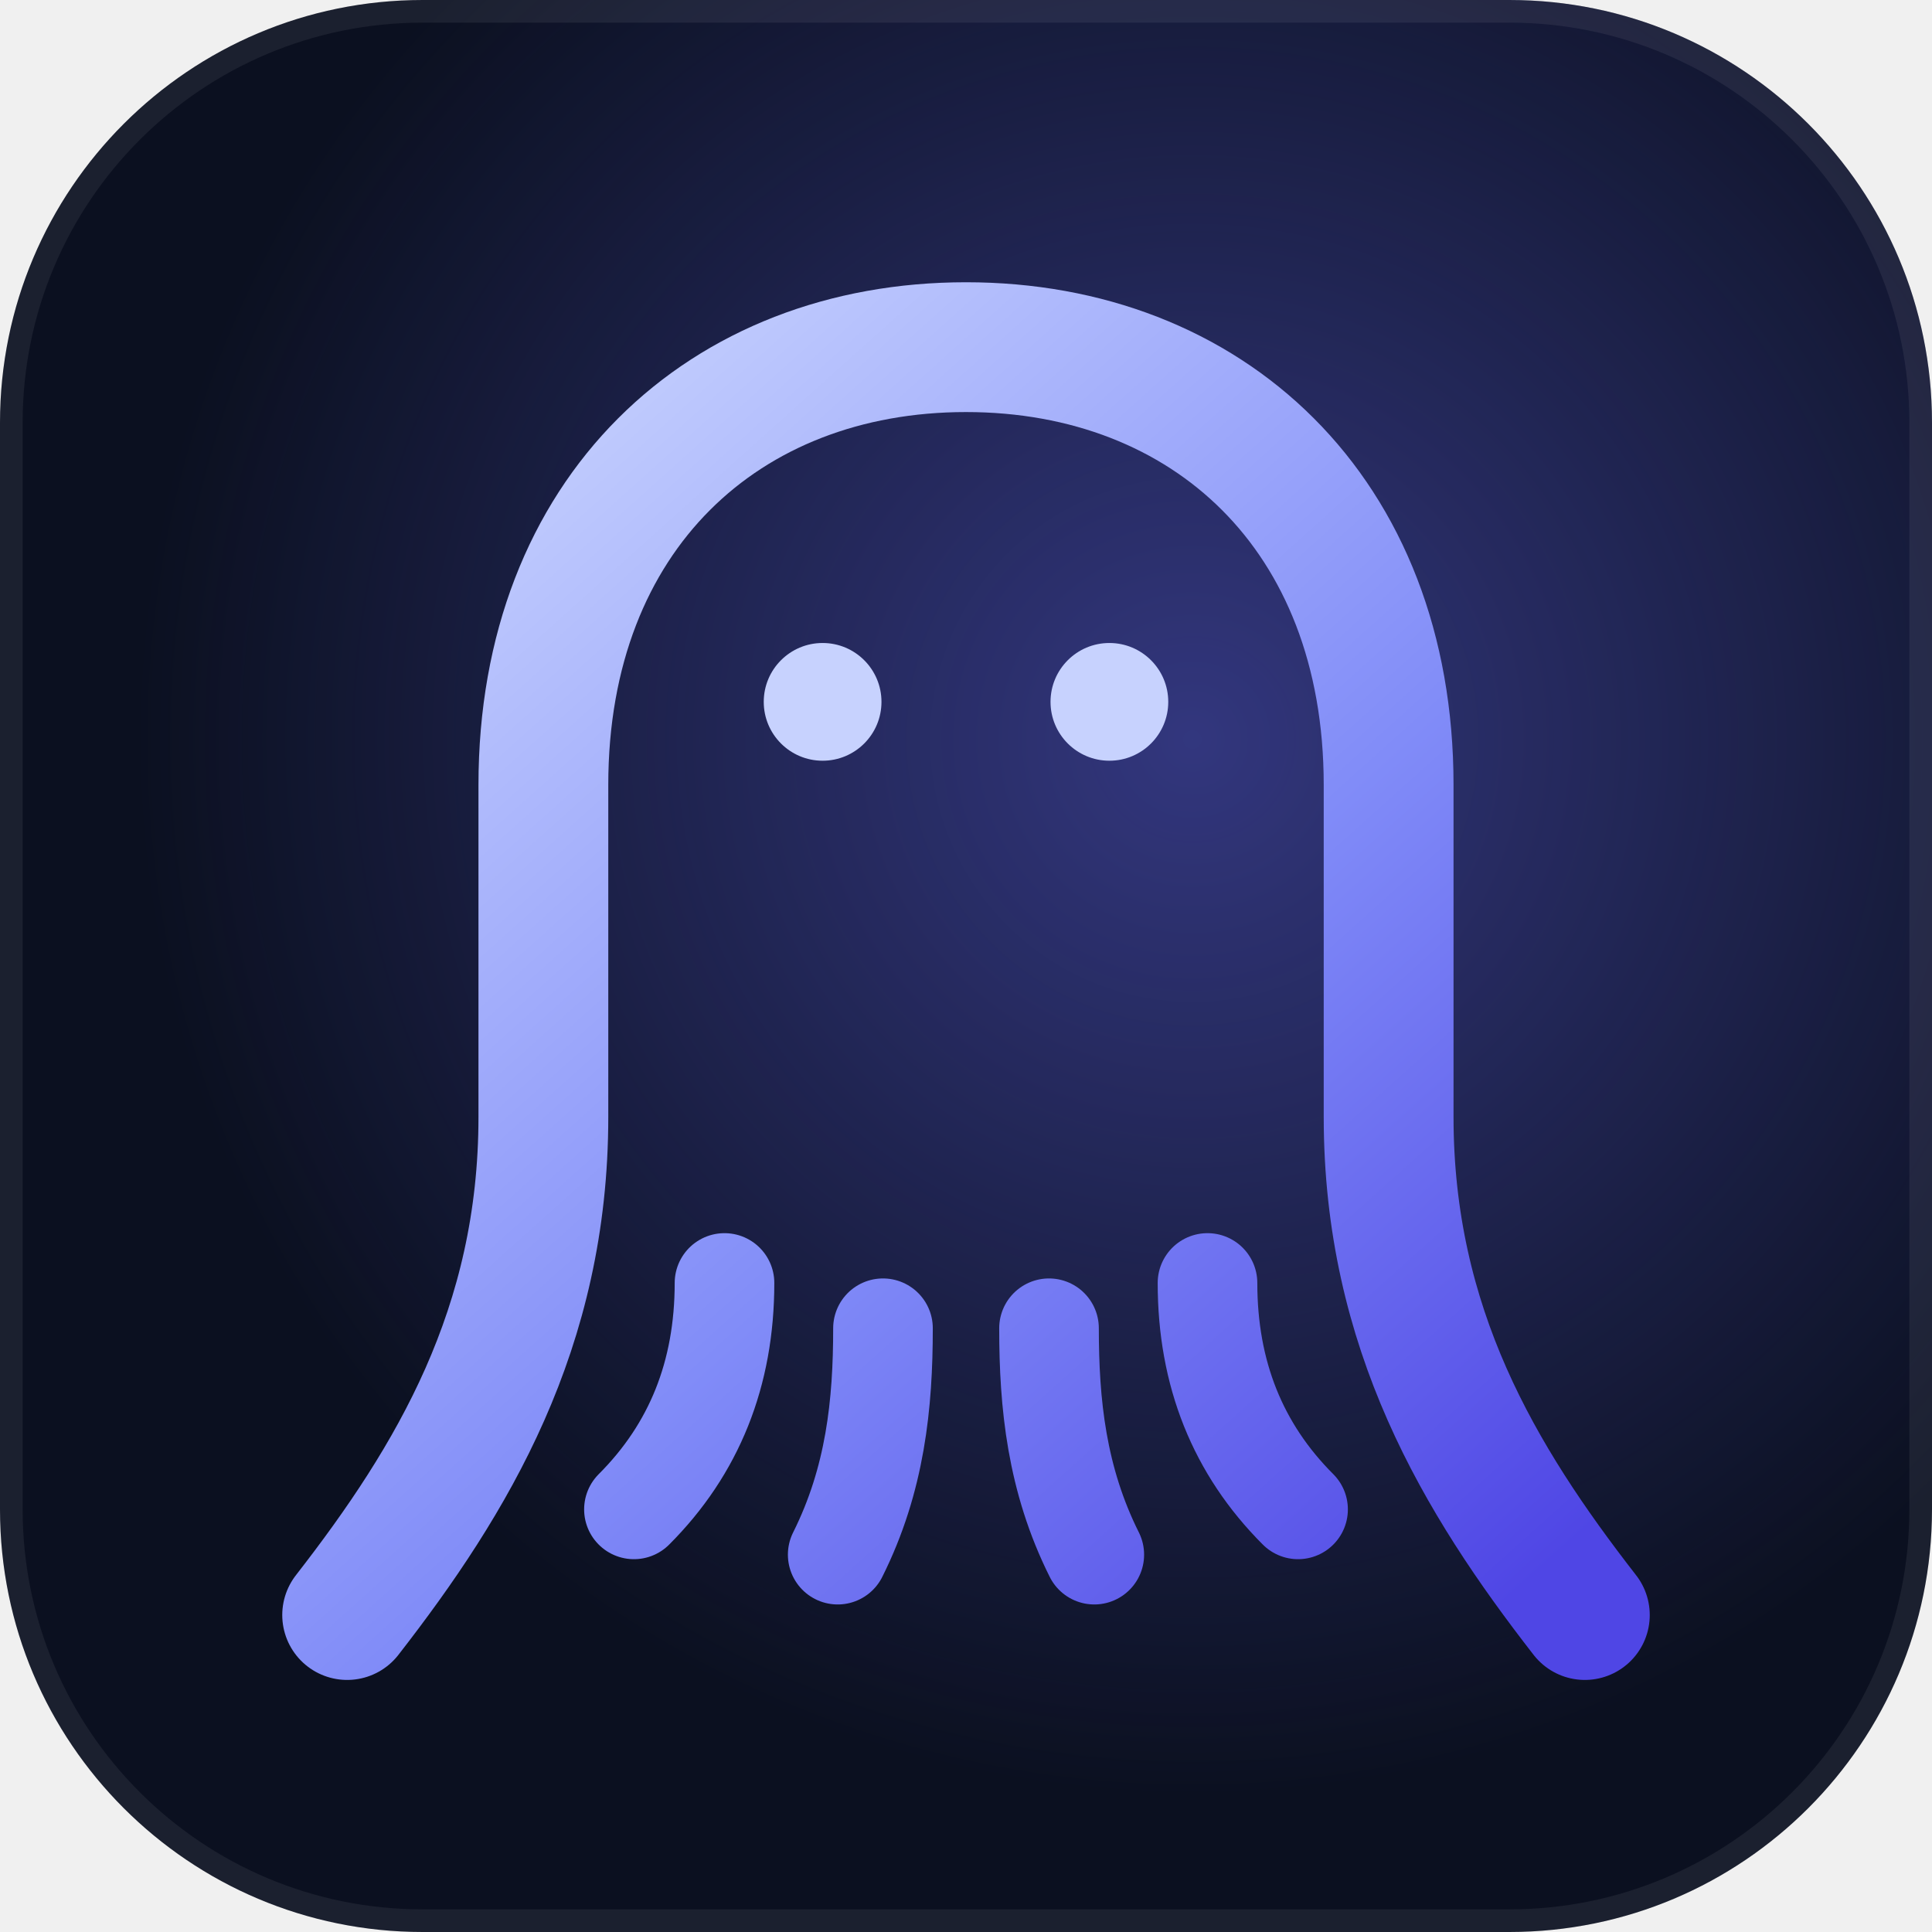
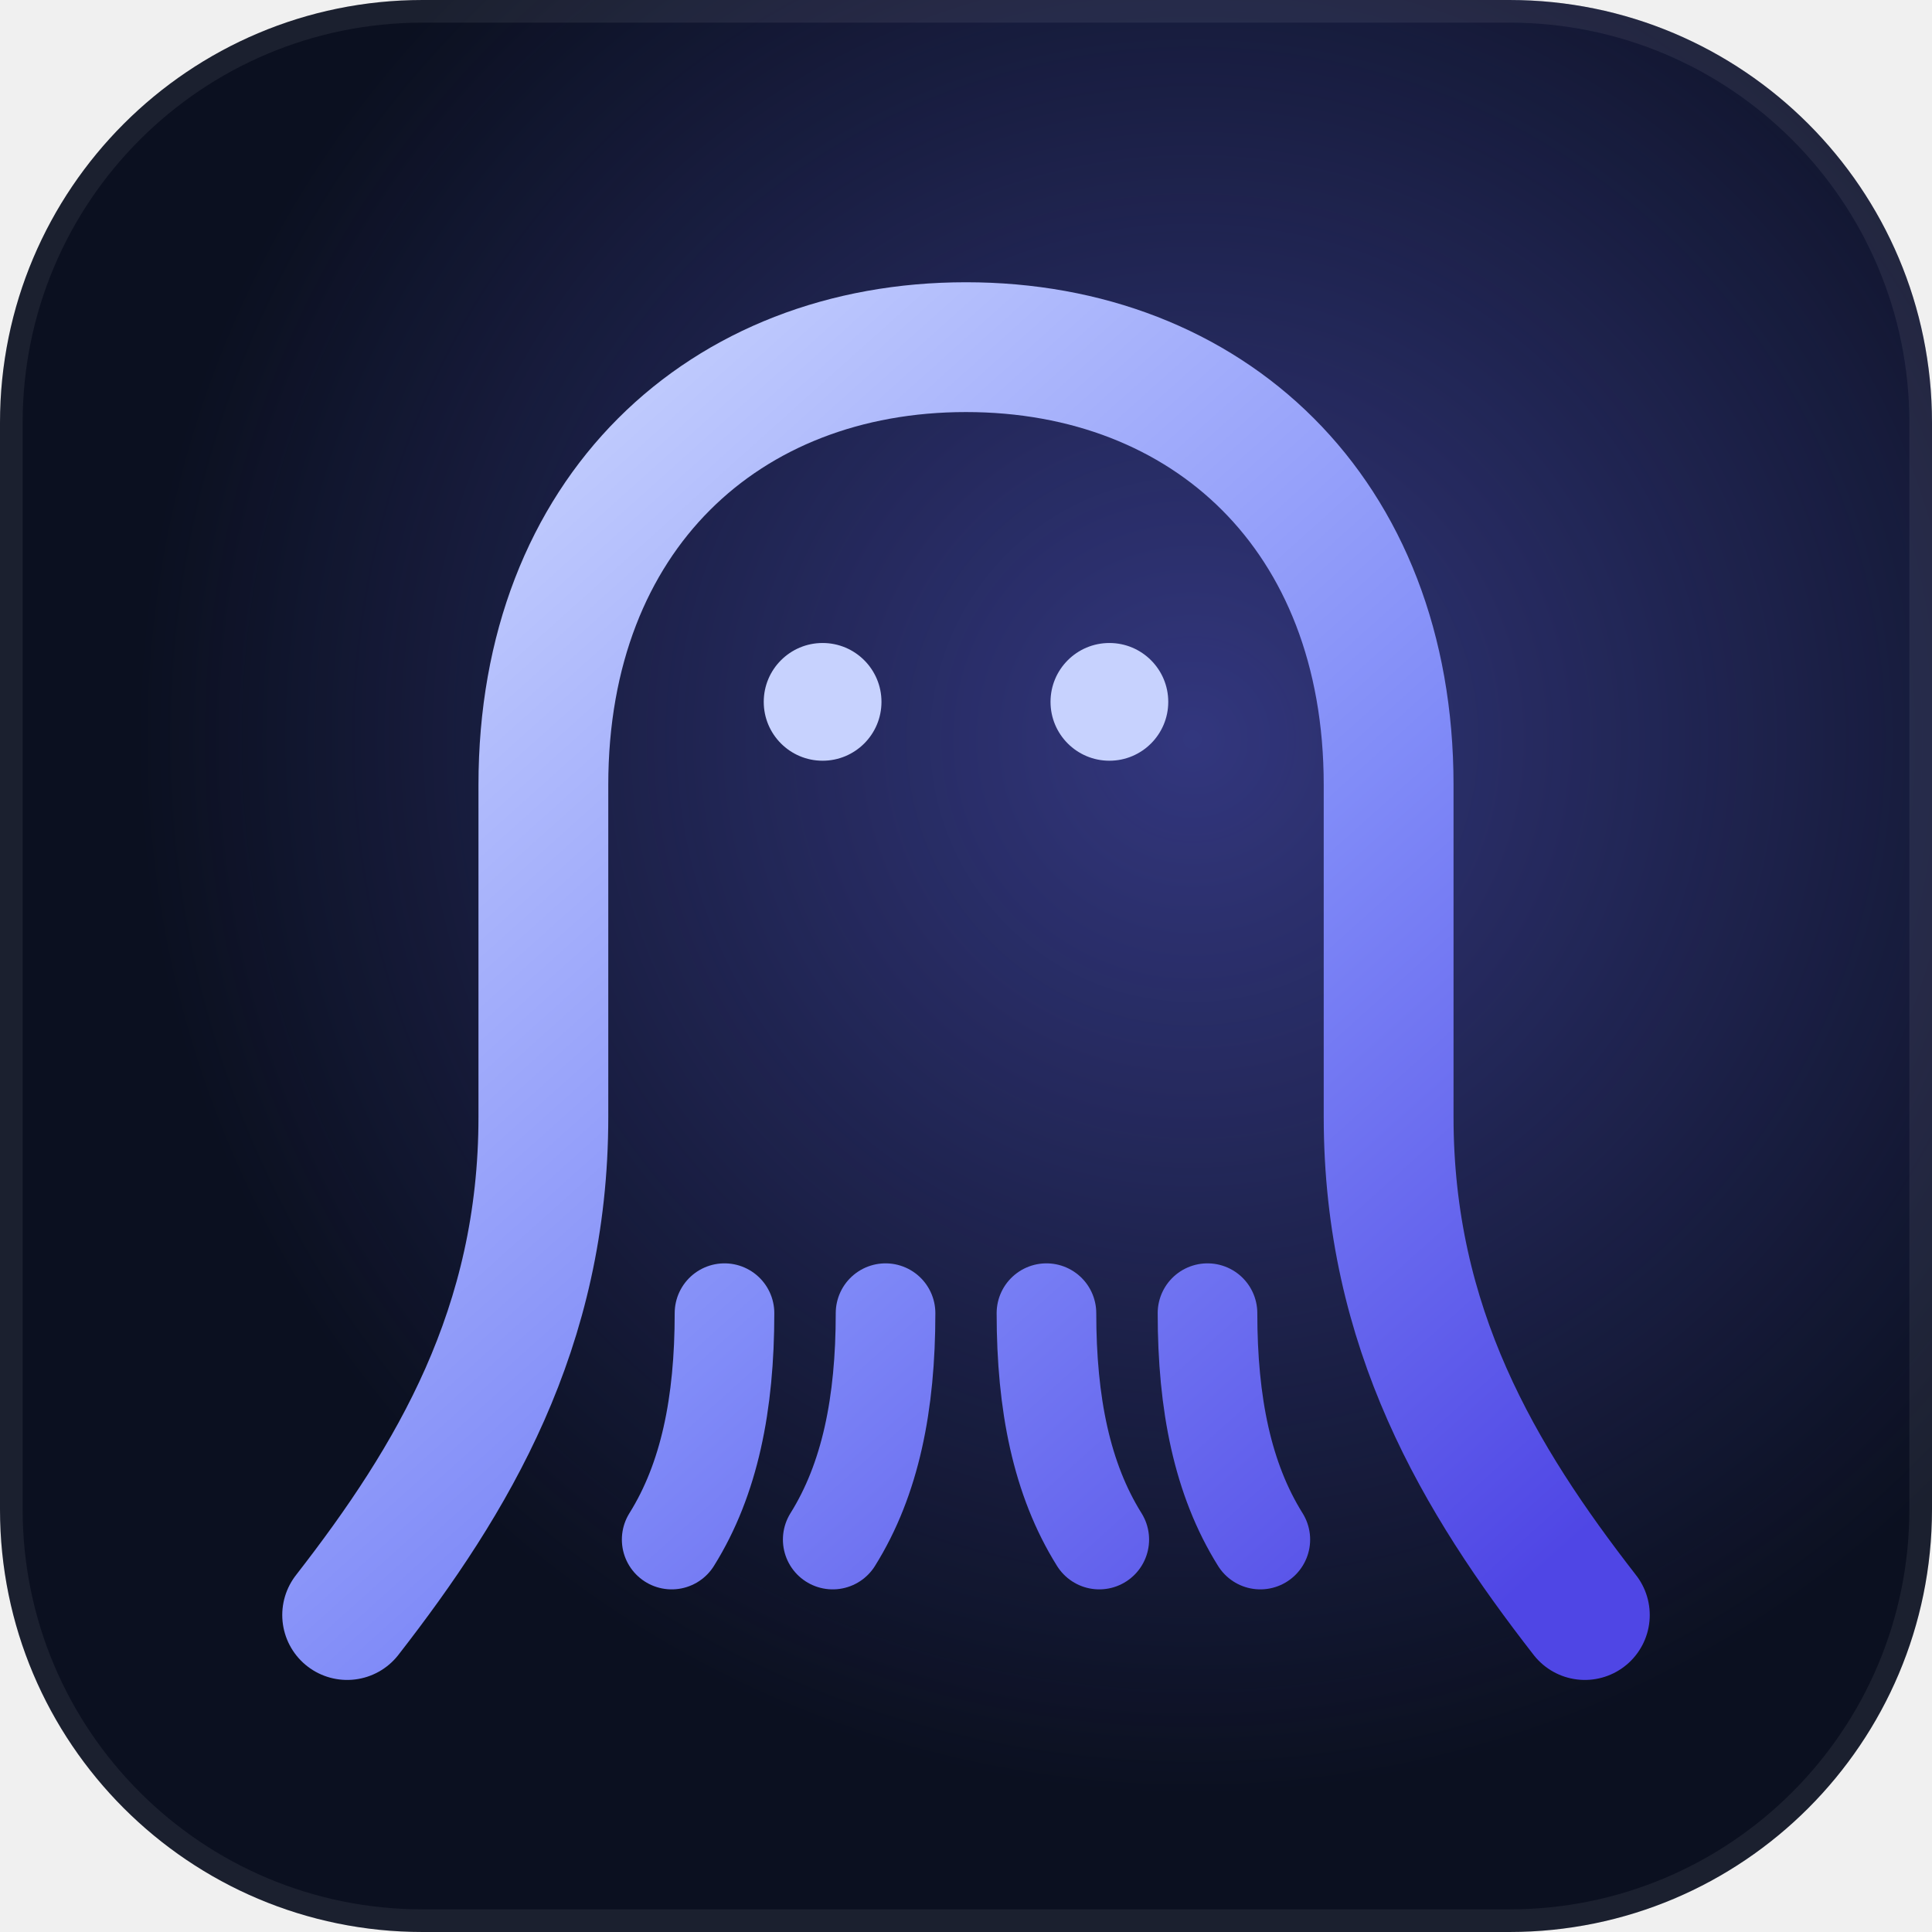
<svg xmlns="http://www.w3.org/2000/svg" viewBox="0 0 128 128">
  <defs>
    <linearGradient id="g" gradientUnits="userSpaceOnUse" x1="30" y1="28" x2="100" y2="106">
      <stop offset="0" stop-color="#c7d2fe" />
      <stop offset=".55" stop-color="#818cf8" />
      <stop offset="1" stop-color="#4f46e5" />
    </linearGradient>
    <radialGradient id="glow" gradientUnits="userSpaceOnUse" cx="79" cy="49" r="70">
      <stop offset="0" stop-color="#6366f1" stop-opacity=".45" />
      <stop offset="1" stop-color="#6366f1" stop-opacity="0" />
    </radialGradient>
  </defs>
  <rect width="128" height="128" rx="28" fill="#0b1020" />
  <rect width="128" height="128" rx="28" fill="url(#glow)" />
  <rect x=".75" y=".75" width="126.5" height="126.5" rx="27.25" fill="none" stroke="#fff" stroke-opacity=".07" stroke-width="1.5" />
  <g fill="none" stroke="url(#g)" stroke-linecap="round" stroke-linejoin="round">
    <path d="M23,107 C30,98 36,88 36,74 L36,52 C36,34 48,23 64,23 C80,23 92,34 92,52 L92,74 C92,88 98,98 105,107" stroke-width="8.6" />
-     <path d="M48,85 C48,91 46,96 42,100" stroke-width="6.6" />
-     <path d="M58.5,88 C58.5,93 58,98 55.5,103" stroke-width="6.6" />
-     <path d="M69.5,88 C69.5,93 70,98 72.5,103" stroke-width="6.6" />
-     <path d="M80,85 C80,91 82,96 86,100" stroke-width="6.6" />
+     <path d="M48,87 C48,93 47,98 44.5,102" stroke-width="6.6" />
+     <path d="M58.67,87 C58.67,93 57.67,98 55.17,102" stroke-width="6.6" />
+     <path d="M69.33,87 C69.33,93 70.33,98 72.83,102" stroke-width="6.6" />
+     <path d="M80,87 C80,93 81,98 83.5,102" stroke-width="6.6" />
  </g>
  <circle cx="54.5" cy="46.5" r="3.9" fill="#c7d2fe" />
  <circle cx="73.5" cy="46.5" r="3.9" fill="#c7d2fe" />
</svg>
